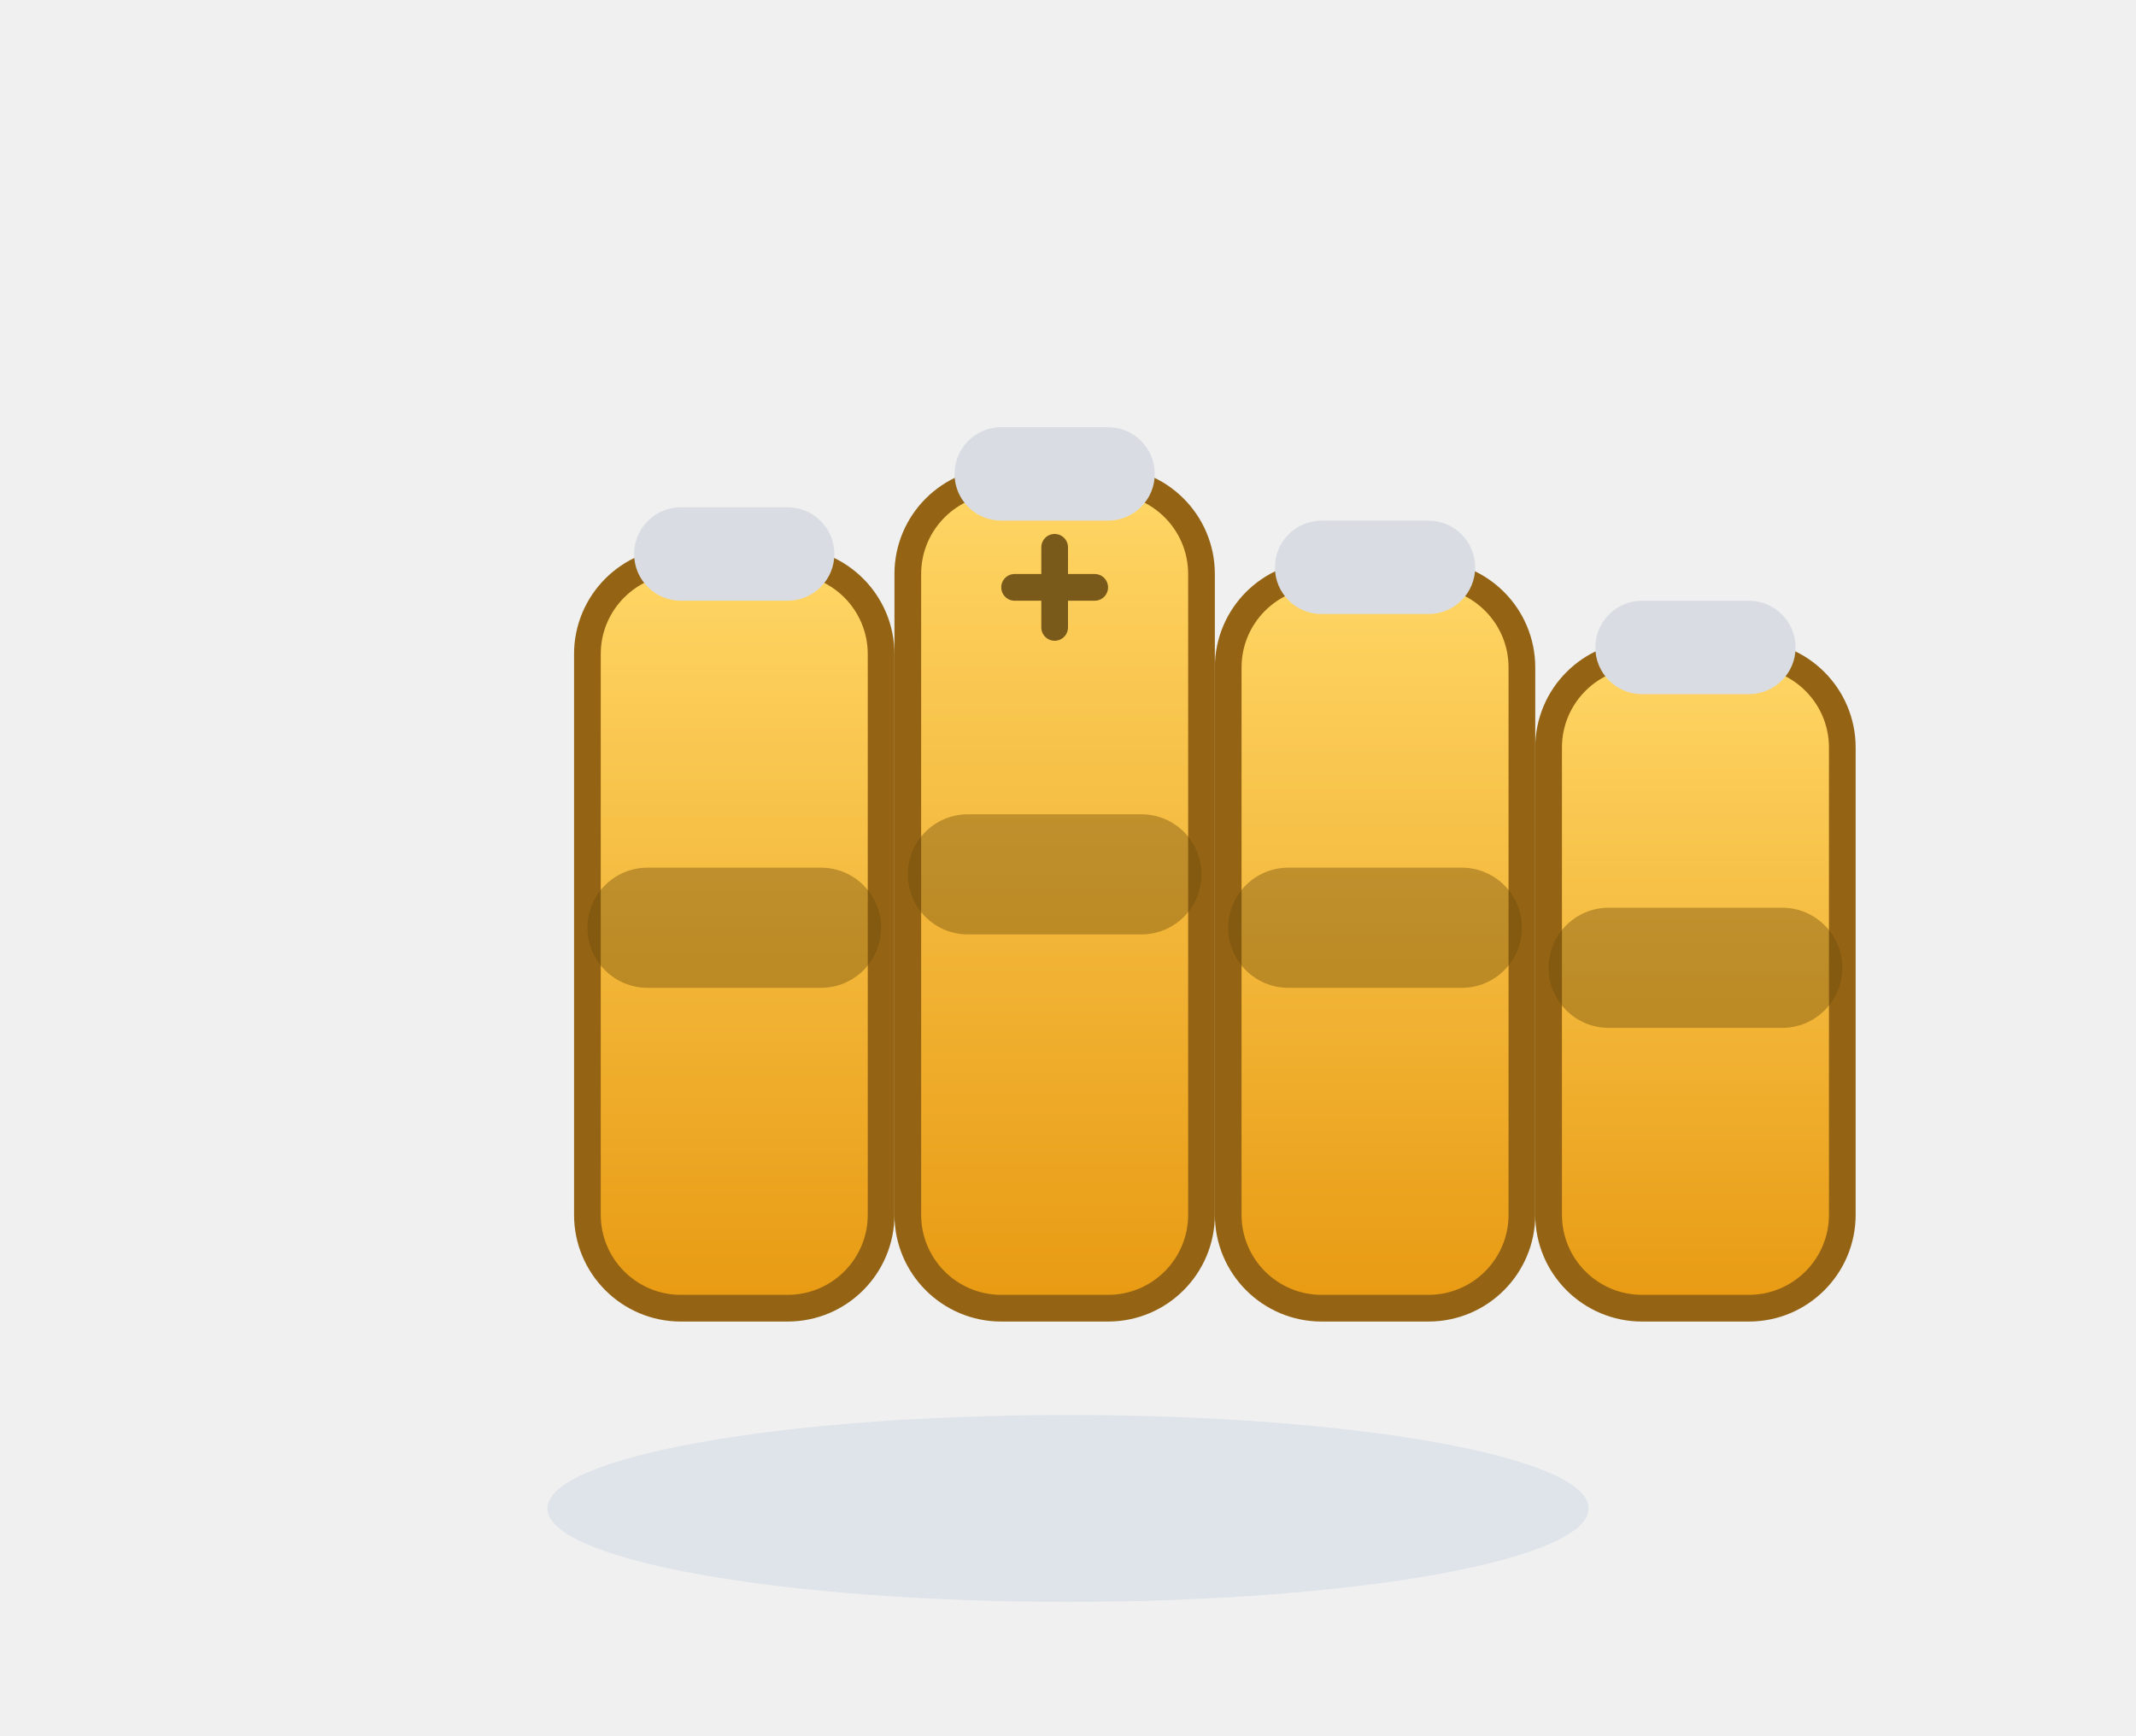
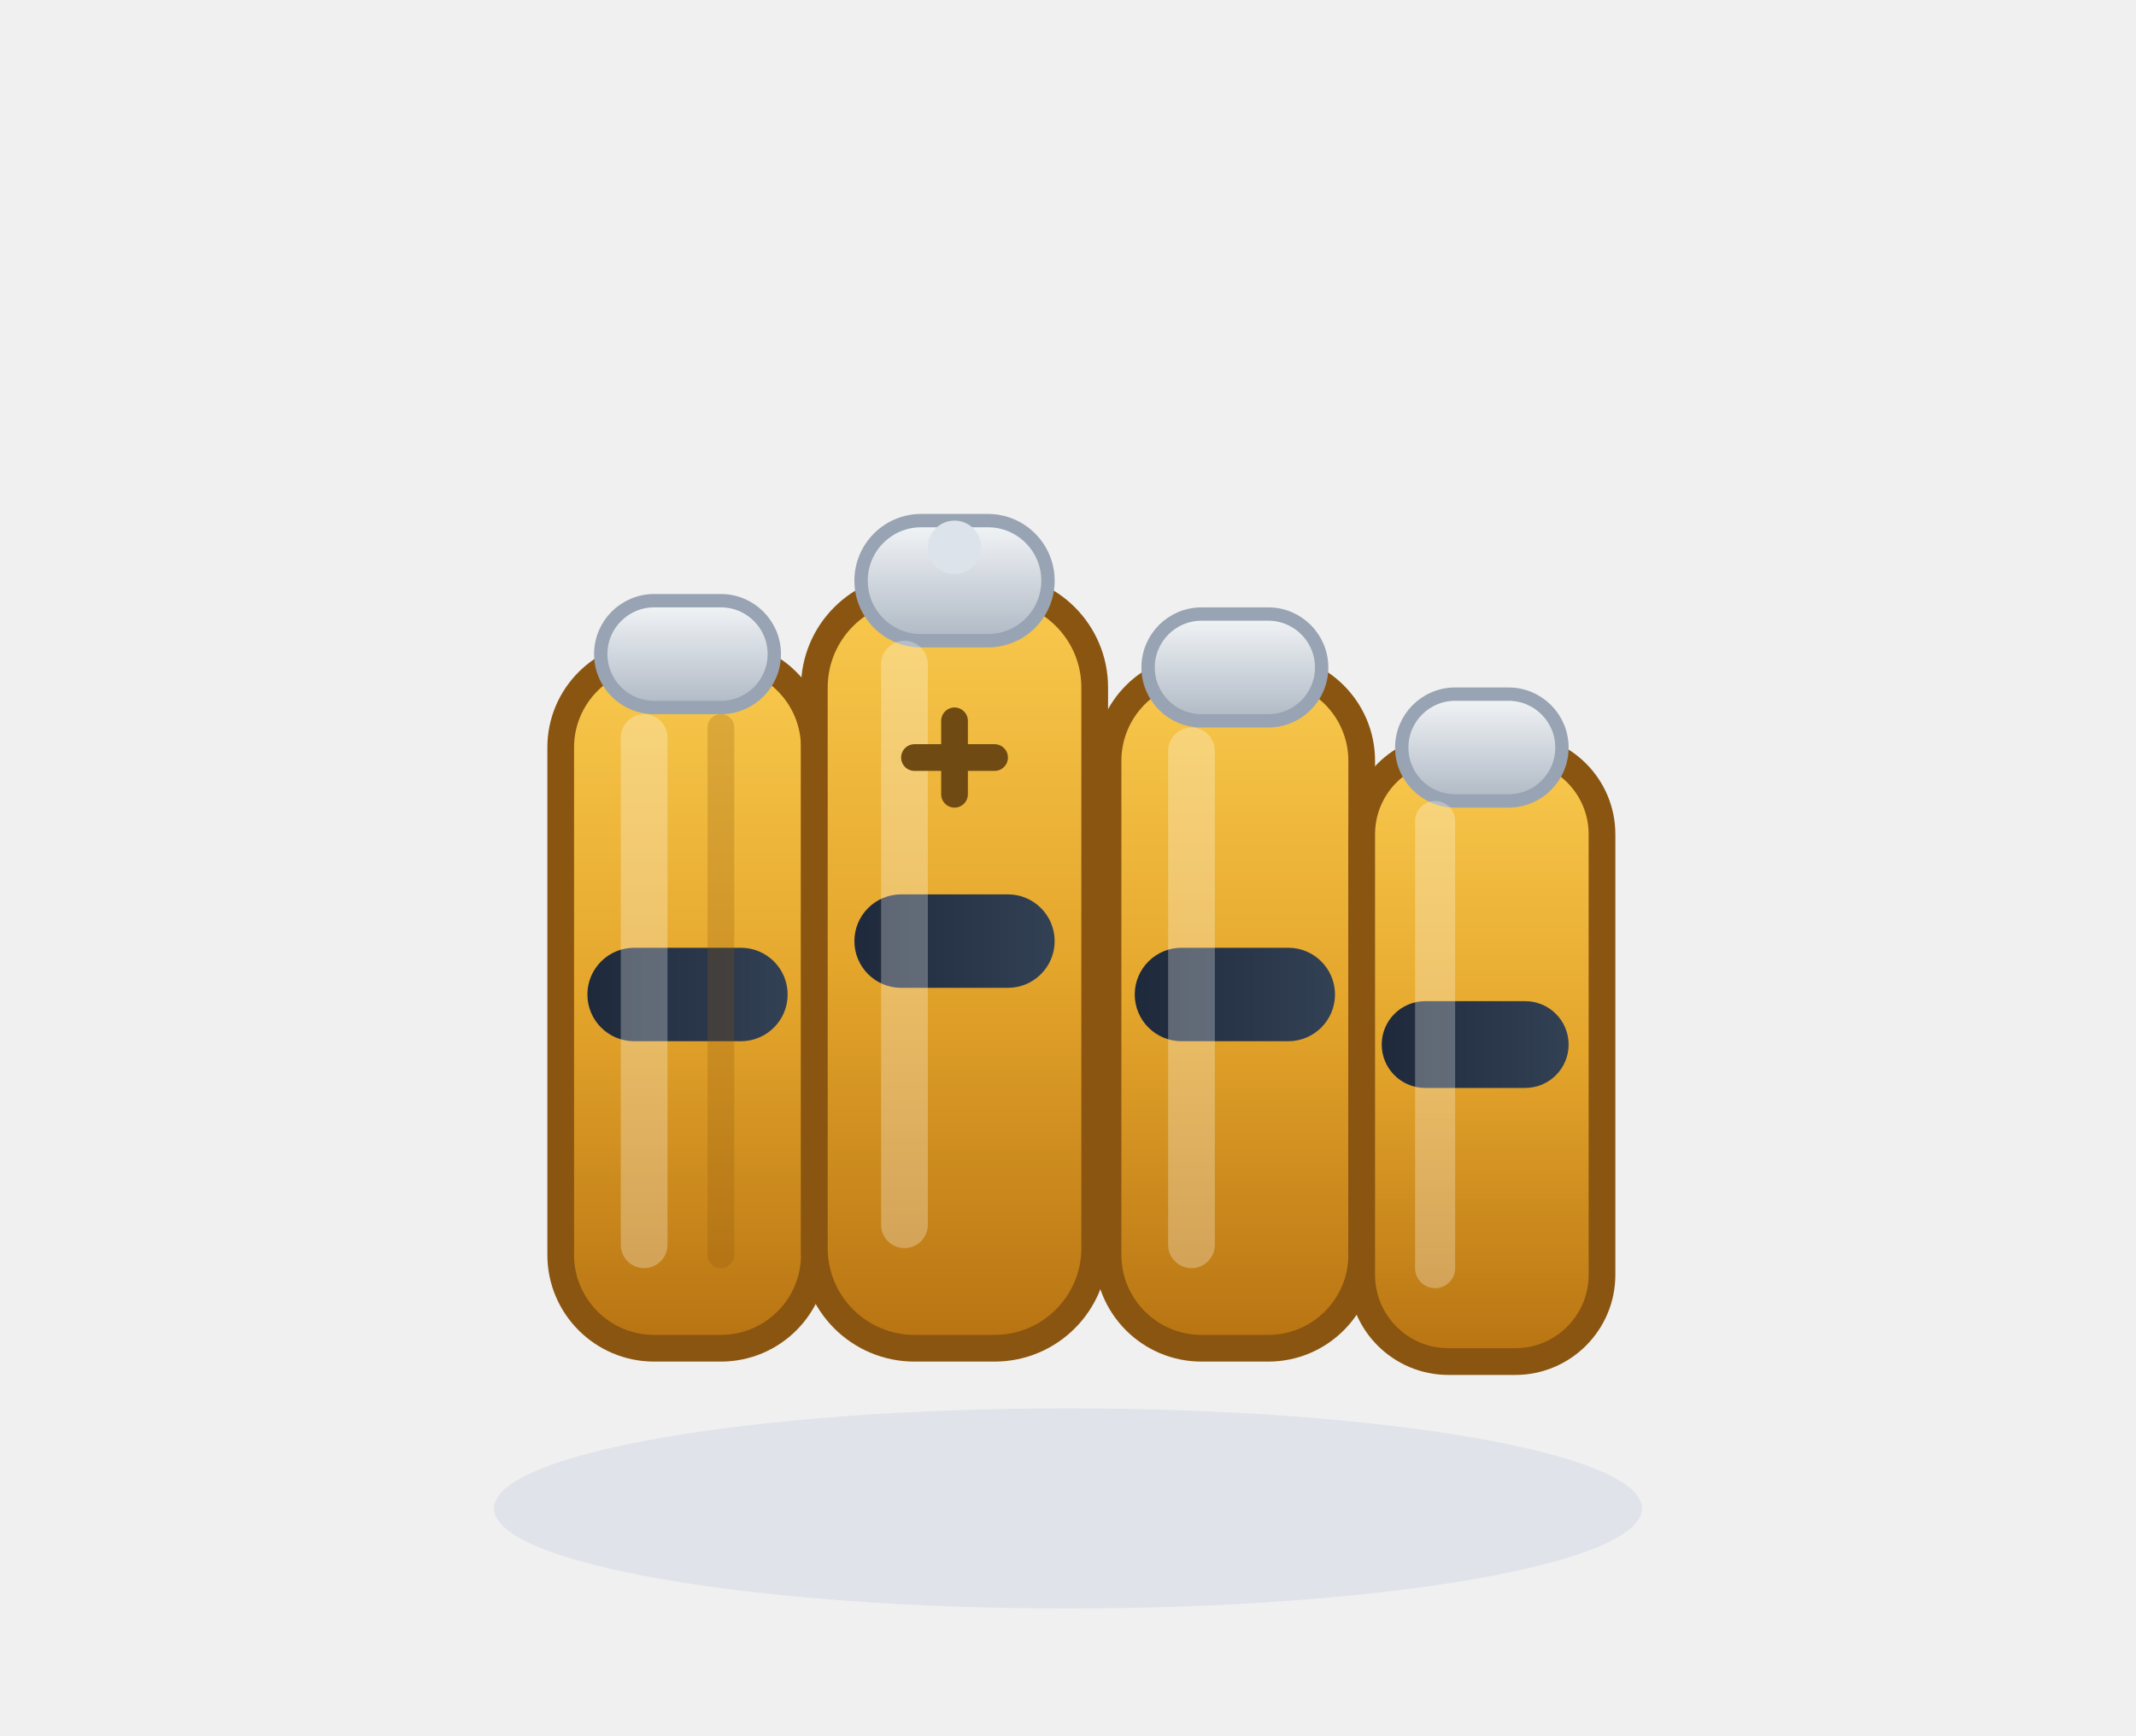
<svg xmlns="http://www.w3.org/2000/svg" width="320" height="260" viewBox="0 0 320 260" fill="none">
-   <ellipse cx="160" cy="226" rx="78" ry="14" fill="#C7D2E2" fill-opacity="0.4" />
-   <g>
-     <rect x="88" y="84" width="44" height="112" rx="14" fill="url(#paint0_linear)" stroke="#946414" stroke-width="4" />
-     <rect x="95" y="76" width="30" height="14" rx="7" fill="#D9DDE3" />
-     <rect x="88" y="130" width="44" height="18" rx="9" fill="#6D4B0C" fill-opacity="0.4" />
-   </g>
-   <g>
-     <rect x="136" y="72" width="44" height="124" rx="14" fill="url(#paint1_linear)" stroke="#946414" stroke-width="4" />
-     <rect x="143" y="64" width="30" height="14" rx="7" fill="#D9DDE3" />
-     <rect x="136" y="122" width="44" height="18" rx="9" fill="#6D4B0C" fill-opacity="0.4" />
-     <path d="M158 82V94M152 88H164" stroke="#7A5A1A" stroke-width="4" stroke-linecap="round" />
-   </g>
-   <g>
-     <rect x="184" y="86" width="44" height="110" rx="14" fill="url(#paint2_linear)" stroke="#946414" stroke-width="4" />
-     <rect x="191" y="78" width="30" height="14" rx="7" fill="#D9DDE3" />
-     <rect x="184" y="130" width="44" height="18" rx="9" fill="#6D4B0C" fill-opacity="0.4" />
-   </g>
-   <g>
-     <rect x="232" y="98" width="44" height="98" rx="14" fill="url(#paint3_linear)" stroke="#946414" stroke-width="4" />
-     <rect x="239" y="90" width="30" height="14" rx="7" fill="#D9DDE3" />
-     <rect x="232" y="136" width="44" height="18" rx="9" fill="#6D4B0C" fill-opacity="0.4" />
-   </g>
+   <ellipse cx="160" cy="226" rx="86" ry="15" fill="#C7D2E2" fill-opacity="0.36" />
  <defs>
-     <linearGradient id="paint0_linear" x1="110" y1="84" x2="110" y2="196" gradientUnits="userSpaceOnUse">
-       <stop stop-color="#FFD665" />
-       <stop offset="1" stop-color="#E89A12" />
+     <linearGradient id="batteryBody" x1="0" y1="0" x2="0" y2="1">
+       <stop offset="0" stop-color="#F8C94D" />
+       <stop offset="0.5" stop-color="#E4A52B" />
+       <stop offset="1" stop-color="#B77312" />
    </linearGradient>
-     <linearGradient id="paint1_linear" x1="158" y1="72" x2="158" y2="196" gradientUnits="userSpaceOnUse">
-       <stop stop-color="#FFD665" />
-       <stop offset="1" stop-color="#E89A12" />
+     <linearGradient id="batteryCap" x1="0" y1="0" x2="0" y2="1">
+       <stop offset="0" stop-color="#F4F6F8" />
+       <stop offset="1" stop-color="#AEB8C4" />
    </linearGradient>
-     <linearGradient id="paint2_linear" x1="206" y1="86" x2="206" y2="196" gradientUnits="userSpaceOnUse">
-       <stop stop-color="#FFD665" />
-       <stop offset="1" stop-color="#E89A12" />
-     </linearGradient>
-     <linearGradient id="paint3_linear" x1="254" y1="98" x2="254" y2="196" gradientUnits="userSpaceOnUse">
-       <stop stop-color="#FFD665" />
-       <stop offset="1" stop-color="#E89A12" />
+     <linearGradient id="batteryBand" x1="0" y1="0" x2="1" y2="0">
+       <stop offset="0" stop-color="#1E293B" />
+       <stop offset="1" stop-color="#334155" />
    </linearGradient>
  </defs>
+   <g transform="translate(84 88)">
+     <rect x="0" y="10" width="38" height="104" rx="14" fill="url(#batteryBody)" stroke="#8A5510" stroke-width="4" />
+     <rect x="6" y="2" width="26" height="16" rx="8" fill="url(#batteryCap)" stroke="#98A4B3" stroke-width="2" />
+     <rect x="4" y="54" width="30" height="14" rx="7" fill="url(#batteryBand)" />
+     <rect x="9" y="19" width="7" height="83" rx="3.5" fill="white" fill-opacity="0.28" />
+     <rect x="22" y="19" width="4" height="83" rx="2" fill="#8A5510" fill-opacity="0.24" />
+   </g>
+   <g transform="translate(122 78)">
+     <rect x="0" y="10" width="42" height="114" rx="15" fill="url(#batteryBody)" stroke="#8A5510" stroke-width="4" />
+     <rect x="7" y="0" width="28" height="18" rx="9" fill="url(#batteryCap)" stroke="#98A4B3" stroke-width="2" />
+     <circle cx="21" cy="4" r="4" fill="#DDE3EA" />
+     <rect x="6" y="56" width="30" height="14" rx="7" fill="url(#batteryBand)" />
+     <rect x="10" y="18" width="7" height="91" rx="3.5" fill="white" fill-opacity="0.28" />
+     <path d="M21 30V41M15 35.5H27" stroke="#6F4A12" stroke-width="4" stroke-linecap="round" />
+   </g>
+   <g transform="translate(166 90)">
+     <rect x="0" y="10" width="38" height="102" rx="14" fill="url(#batteryBody)" stroke="#8A5510" stroke-width="4" />
+     <rect x="6" y="2" width="26" height="16" rx="8" fill="url(#batteryCap)" stroke="#98A4B3" stroke-width="2" />
+     <rect x="4" y="52" width="30" height="14" rx="7" fill="url(#batteryBand)" />
+     <rect x="9" y="19" width="7" height="81" rx="3.5" fill="white" fill-opacity="0.28" />
+   </g>
+   <g transform="translate(204 102)">
+     <rect x="0" y="10" width="36" height="92" rx="13" fill="url(#batteryBody)" stroke="#8A5510" stroke-width="4" />
+     <rect x="6" y="2" width="24" height="16" rx="8" fill="url(#batteryCap)" stroke="#98A4B3" stroke-width="2" />
+     <rect x="3" y="48" width="28" height="13" rx="6.5" fill="url(#batteryBand)" />
+     <rect x="8" y="18" width="6" height="73" rx="3" fill="white" fill-opacity="0.28" />
+   </g>
</svg>
